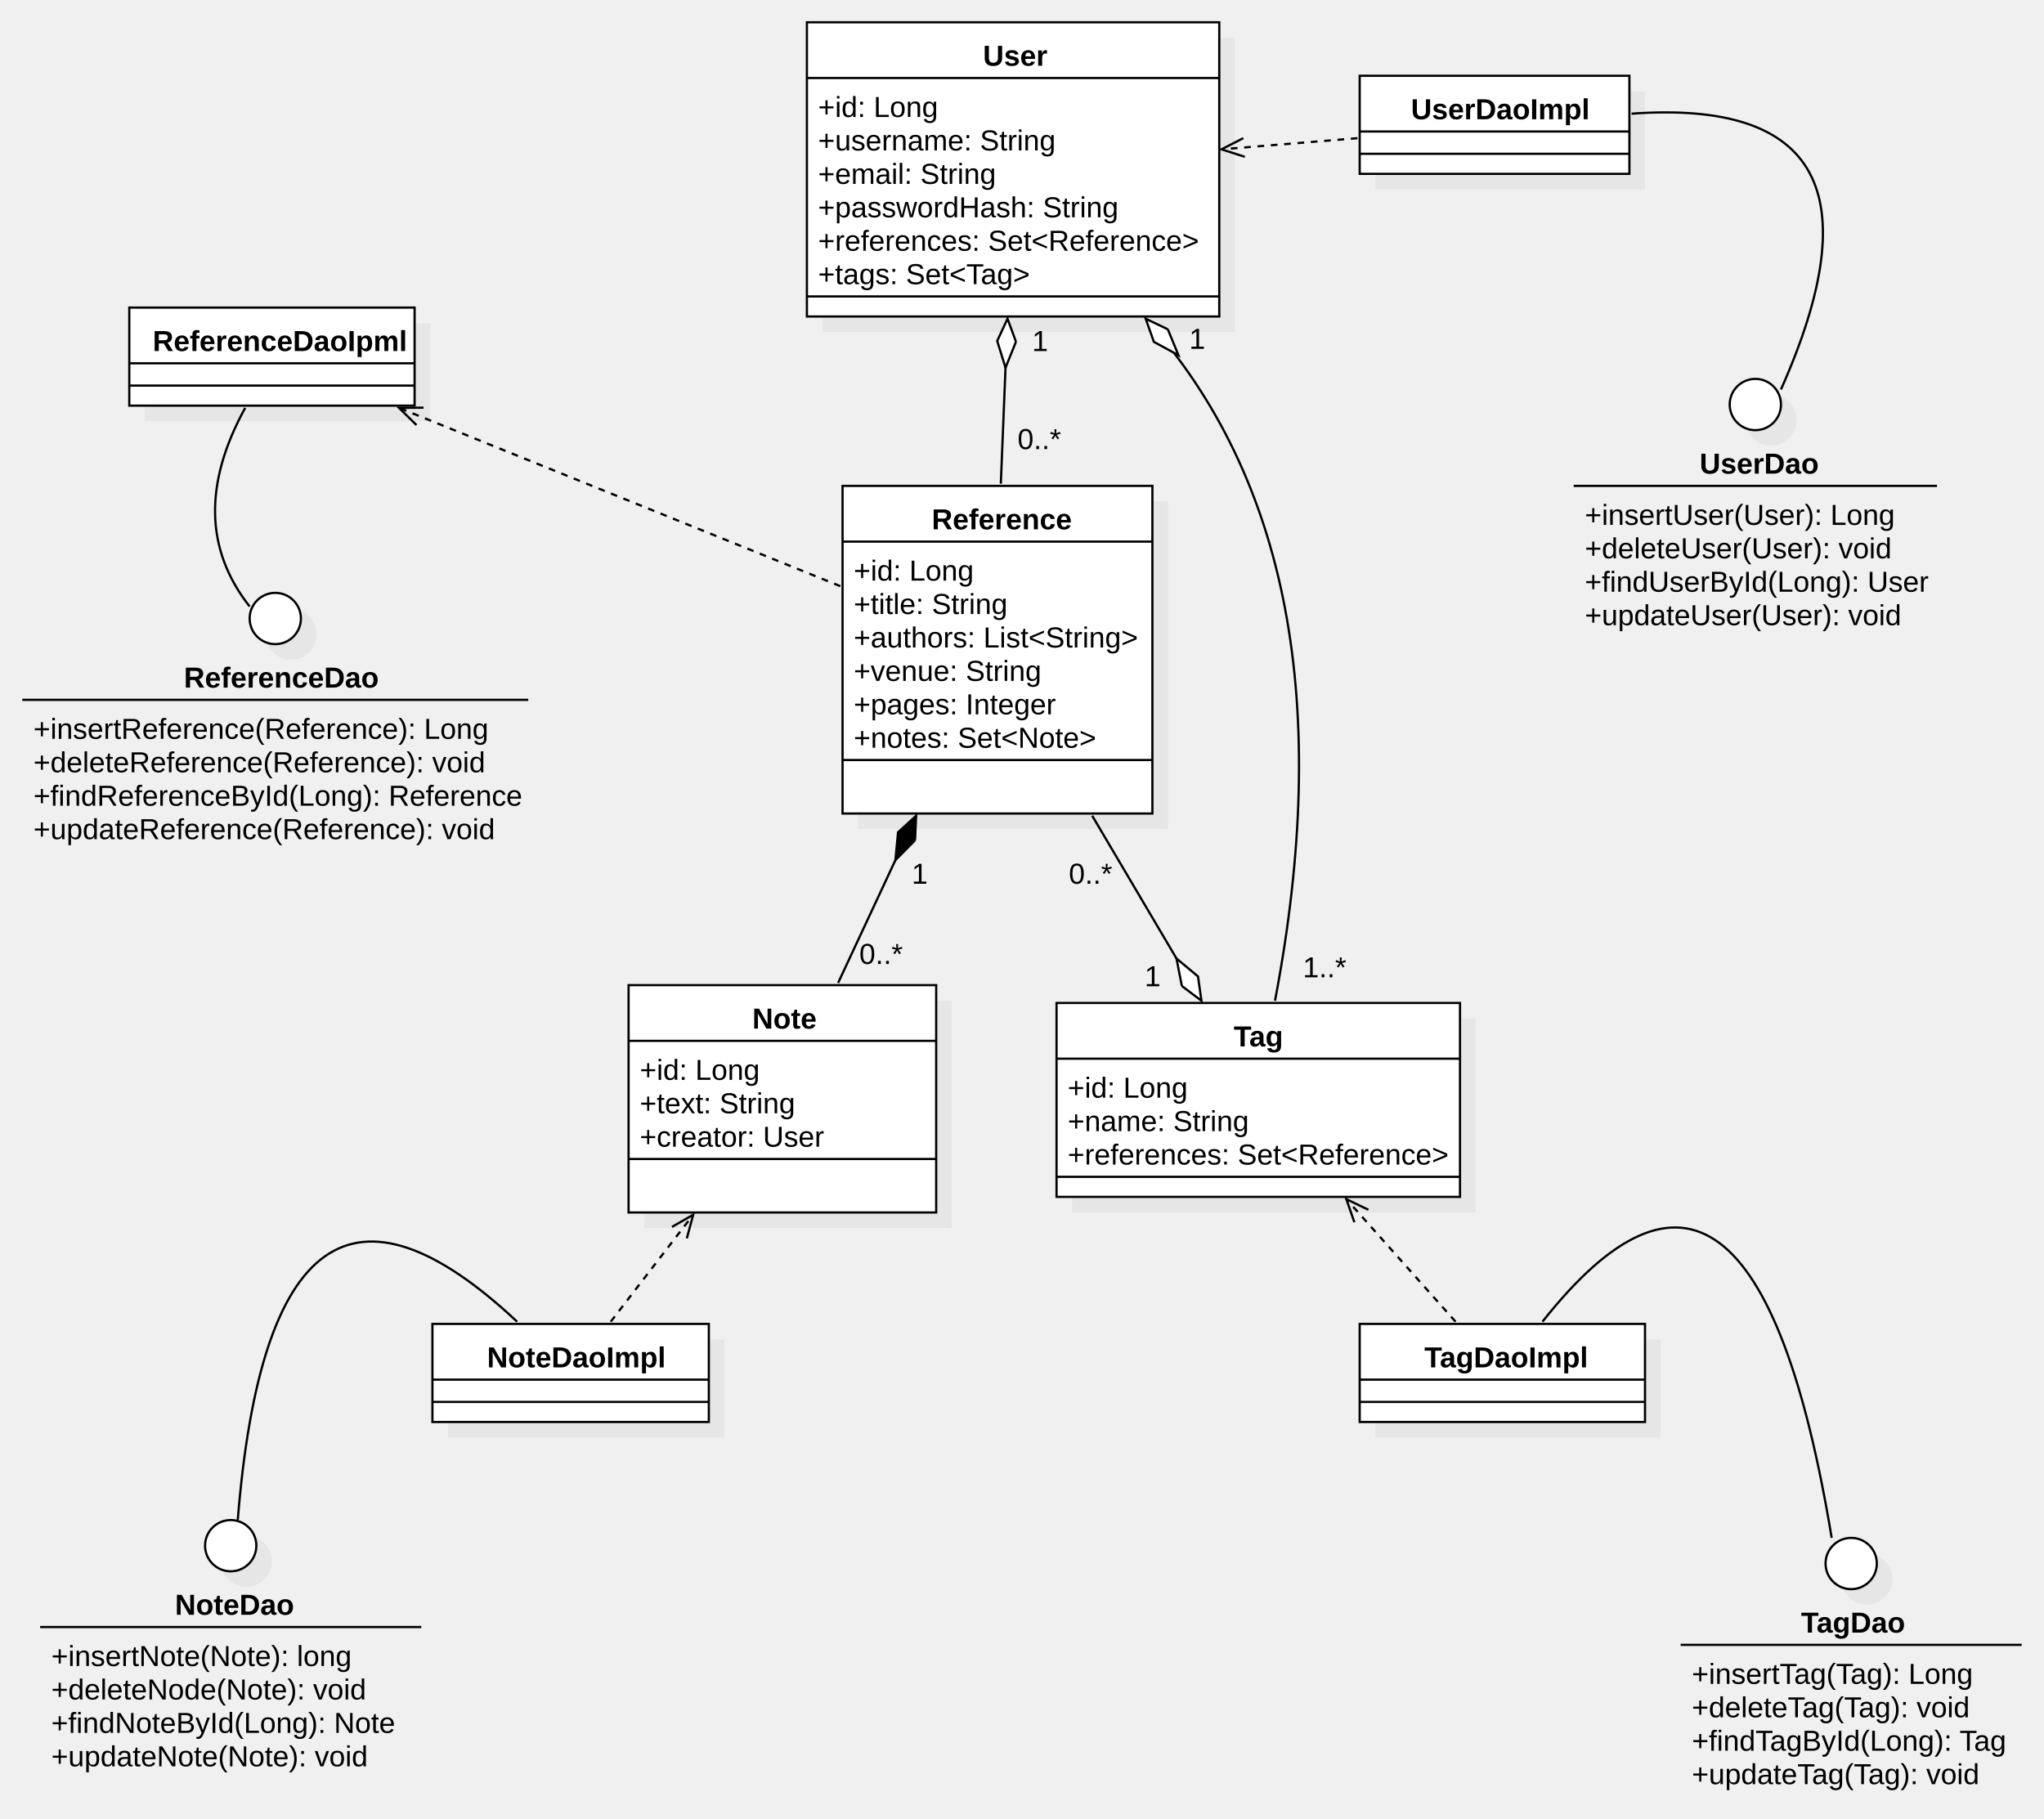
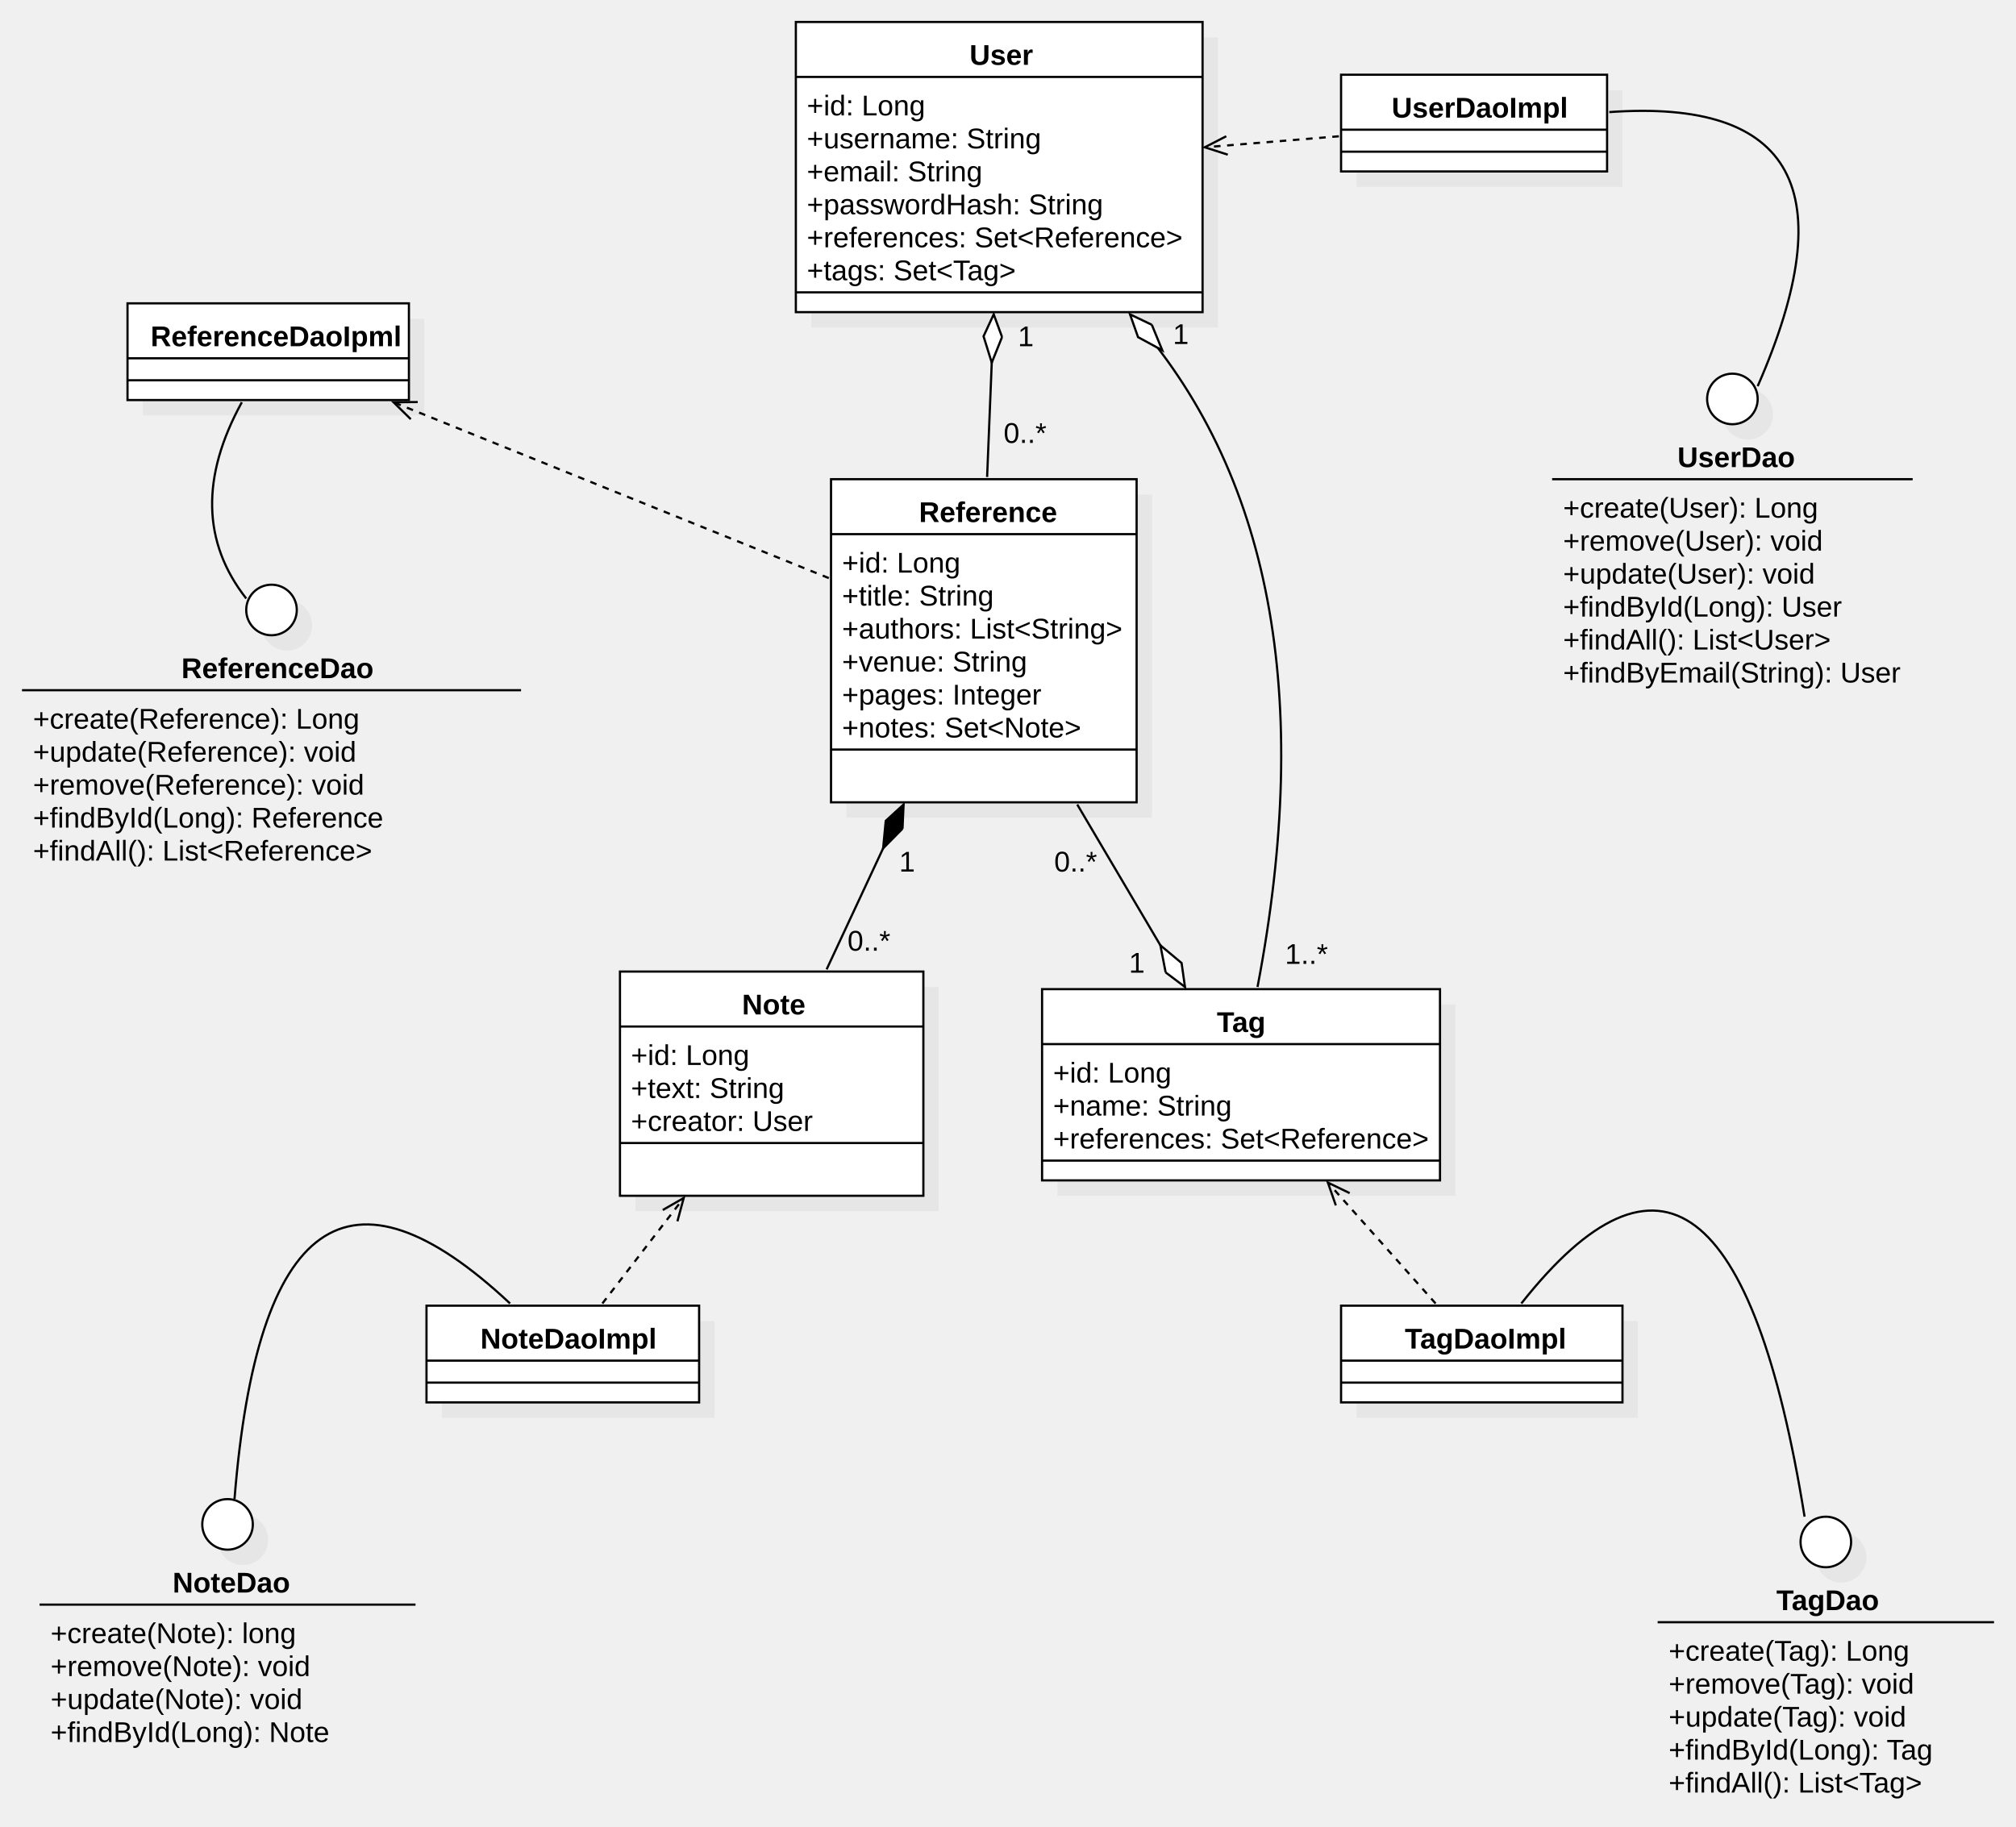
- <svg xmlns="http://www.w3.org/2000/svg" version="1.1" width="917" height="816">
+ <svg xmlns="http://www.w3.org/2000/svg" version="1.1" width="917" height="831">
  <defs />
  <g>
    <g transform="translate(-94,-14) scale(1,1)">
      <rect fill="#C0C0C0" stroke="none" x="463" y="31" width="185" height="132" opacity="0.2" />
    </g>
    <g transform="translate(-94,-14) scale(1,1)">
      <rect fill="#ffffff" stroke="none" x="456" y="24" width="185" height="132" />
    </g>
    <g transform="translate(-94,-14) scale(1,1)">
      <path fill="none" stroke="#000000" d="M 456 24 L 641 24 L 641 156 L 456 156 L 456 24 Z Z" stroke-miterlimit="10" />
    </g>
    <g transform="translate(-94,-14) scale(1,1)">
      <path fill="none" stroke="#000000" d="M 456 49 L 641 49" stroke-miterlimit="10" />
    </g>
    <g transform="translate(-94,-14) scale(1,1)">
      <path fill="none" stroke="#000000" d="M 456 147 L 641 147" stroke-miterlimit="10" />
    </g>
    <g transform="translate(-94,-14) scale(1,1)">
      <g>
        <path fill="none" stroke="none" />
        <text fill="#000000" stroke="none" font-family="Arial" font-size="13px" font-style="normal" font-weight="bold" text-decoration="none" x="535" y="43.5">User</text>
      </g>
    </g>
    <g transform="translate(-94,-14) scale(1,1)">
      <g>
        <path fill="none" stroke="none" />
        <text fill="#000000" stroke="none" font-family="Arial" font-size="13px" font-style="normal" font-weight="normal" text-decoration="none" x="461" y="66.5">+id: Long</text>
      </g>
    </g>
    <g transform="translate(-94,-14) scale(1,1)">
      <g>
        <path fill="none" stroke="none" />
        <text fill="#000000" stroke="none" font-family="Arial" font-size="13px" font-style="normal" font-weight="normal" text-decoration="none" x="461" y="81.5">+username: String</text>
      </g>
    </g>
    <g transform="translate(-94,-14) scale(1,1)">
      <g>
        <path fill="none" stroke="none" />
        <text fill="#000000" stroke="none" font-family="Arial" font-size="13px" font-style="normal" font-weight="normal" text-decoration="none" x="461" y="96.5">+email: String</text>
      </g>
    </g>
    <g transform="translate(-94,-14) scale(1,1)">
      <g>
        <path fill="none" stroke="none" />
        <text fill="#000000" stroke="none" font-family="Arial" font-size="13px" font-style="normal" font-weight="normal" text-decoration="none" x="461" y="111.5">+passwordHash: String</text>
      </g>
    </g>
    <g transform="translate(-94,-14) scale(1,1)">
      <g>
        <path fill="none" stroke="none" />
        <text fill="#000000" stroke="none" font-family="Arial" font-size="13px" font-style="normal" font-weight="normal" text-decoration="none" x="461" y="126.5">+references: Set&lt;Reference&gt;</text>
      </g>
    </g>
    <g transform="translate(-94,-14) scale(1,1)">
      <g>
        <path fill="none" stroke="none" />
        <text fill="#000000" stroke="none" font-family="Arial" font-size="13px" font-style="normal" font-weight="normal" text-decoration="none" x="461" y="141.5">+tags: Set&lt;Tag&gt;</text>
      </g>
    </g>
    <g transform="translate(-94,-14) scale(1,1)">
      <rect fill="#C0C0C0" stroke="none" x="711" y="55" width="121" height="44" opacity="0.2" />
    </g>
    <g transform="translate(-94,-14) scale(1,1)">
      <rect fill="#ffffff" stroke="none" x="704" y="48" width="121" height="44" />
    </g>
    <g transform="translate(-94,-14) scale(1,1)">
      <path fill="none" stroke="#000000" d="M 704 48 L 825 48 L 825 92 L 704 92 L 704 48 Z Z" stroke-miterlimit="10" />
    </g>
    <g transform="translate(-94,-14) scale(1,1)">
      <path fill="none" stroke="#000000" d="M 704 73 L 825 73" stroke-miterlimit="10" />
    </g>
    <g transform="translate(-94,-14) scale(1,1)">
      <path fill="none" stroke="#000000" d="M 704 83 L 825 83" stroke-miterlimit="10" />
    </g>
    <g transform="translate(-94,-14) scale(1,1)">
      <g>
        <path fill="none" stroke="none" />
        <text fill="#000000" stroke="none" font-family="Arial" font-size="13px" font-style="normal" font-weight="bold" text-decoration="none" x="727" y="67.5">UserDaoImpl</text>
      </g>
    </g>
    <g transform="translate(-94,-14) scale(1,1)">
      <path fill="none" stroke="#000000" d="M 703 76 L 642 81" stroke-miterlimit="10" stroke-dasharray="3" />
    </g>
    <g transform="translate(-94,-14) scale(1,1)">
      <path fill="none" stroke="#000000" d="M 651.785 75.974 L 642 81 L 652.473 84.365" stroke-miterlimit="10" />
    </g>
    <g transform="translate(-94,-14) scale(1,1)">
-       <path fill="#C0C0C0" stroke="none" d="M 877 202.5 C 877 196.149 882.149 191 888.5 191 C 894.851 191 900 196.149 900 202.5 C 900 208.851 894.851 214 888.5 214 C 882.149 214 877 208.851 877 202.5 Z" opacity="0.2" />
-     </g>
-     <g transform="translate(-94,-14) scale(1,1)">
-       <path fill="#ffffff" stroke="none" d="M 870 195.5 C 870 189.149 875.149 184 881.5 184 C 887.851 184 893 189.149 893 195.5 C 893 201.851 887.851 207 881.5 207 C 875.149 207 870 201.851 870 195.5 Z" />
-     </g>
-     <g transform="translate(-94,-14) scale(1,1)">
-       <path fill="none" stroke="#000000" d="M 870 195.5 C 870 189.149 875.149 184 881.5 184 C 887.851 184 893 189.149 893 195.5 C 893 201.851 887.851 207 881.5 207 C 875.149 207 870 201.851 870 195.5 Z" stroke-miterlimit="10" />
-     </g>
-     <g transform="translate(-94,-14) scale(1,1)">
-       <path fill="none" stroke="#000000" d="M 800 232 L 963 232" stroke-miterlimit="10" />
-     </g>
-     <g transform="translate(-94,-14) scale(1,1)">
-       <g>
-         <path fill="none" stroke="none" />
-         <text fill="#000000" stroke="none" font-family="Arial" font-size="13px" font-style="normal" font-weight="bold" text-decoration="none" x="856.5" y="226.5">UserDao</text>
-       </g>
-     </g>
-     <g transform="translate(-94,-14) scale(1,1)">
-       <g>
-         <path fill="none" stroke="none" />
-         <text fill="#000000" stroke="none" font-family="Arial" font-size="13px" font-style="normal" font-weight="normal" text-decoration="none" x="805" y="249.5">+insertUser(User): Long</text>
-       </g>
-     </g>
-     <g transform="translate(-94,-14) scale(1,1)">
-       <g>
-         <path fill="none" stroke="none" />
-         <text fill="#000000" stroke="none" font-family="Arial" font-size="13px" font-style="normal" font-weight="normal" text-decoration="none" x="805" y="264.5">+deleteUser(User): void</text>
-       </g>
-     </g>
-     <g transform="translate(-94,-14) scale(1,1)">
-       <g>
-         <path fill="none" stroke="none" />
-         <text fill="#000000" stroke="none" font-family="Arial" font-size="13px" font-style="normal" font-weight="normal" text-decoration="none" x="805" y="279.5">+findUserById(Long): User</text>
-       </g>
-     </g>
-     <g transform="translate(-94,-14) scale(1,1)">
-       <g>
-         <path fill="none" stroke="none" />
-         <text fill="#000000" stroke="none" font-family="Arial" font-size="13px" font-style="normal" font-weight="normal" text-decoration="none" x="805" y="294.5">+updateUser(User): void</text>
+       <path fill="#C0C0C0" stroke="none" d="M 877.5 202.5 C 877.5 196.149 882.649 191 889 191 C 895.351 191 900.5 196.149 900.5 202.5 C 900.5 208.851 895.351 214 889 214 C 882.649 214 877.5 208.851 877.5 202.5 Z" opacity="0.2" />
+     </g>
+     <g transform="translate(-94,-14) scale(1,1)">
+       <path fill="#ffffff" stroke="none" d="M 870.5 195.5 C 870.5 189.149 875.649 184 882 184 C 888.351 184 893.5 189.149 893.5 195.5 C 893.5 201.851 888.351 207 882 207 C 875.649 207 870.5 201.851 870.5 195.5 Z" />
+     </g>
+     <g transform="translate(-94,-14) scale(1,1)">
+       <path fill="none" stroke="#000000" d="M 870.5 195.5 C 870.5 189.149 875.649 184 882 184 C 888.351 184 893.5 189.149 893.5 195.5 C 893.5 201.851 888.351 207 882 207 C 875.649 207 870.5 201.851 870.5 195.5 Z" stroke-miterlimit="10" />
+     </g>
+     <g transform="translate(-94,-14) scale(1,1)">
+       <path fill="none" stroke="#000000" d="M 800 232 L 964 232" stroke-miterlimit="10" />
+     </g>
+     <g transform="translate(-94,-14) scale(1,1)">
+       <g>
+         <path fill="none" stroke="none" />
+         <text fill="#000000" stroke="none" font-family="Arial" font-size="13px" font-style="normal" font-weight="bold" text-decoration="none" x="857" y="226.5">UserDao</text>
+       </g>
+     </g>
+     <g transform="translate(-94,-14) scale(1,1)">
+       <g>
+         <path fill="none" stroke="none" />
+         <text fill="#000000" stroke="none" font-family="Arial" font-size="13px" font-style="normal" font-weight="normal" text-decoration="none" x="805" y="249.5">+create(User): Long</text>
+       </g>
+     </g>
+     <g transform="translate(-94,-14) scale(1,1)">
+       <g>
+         <path fill="none" stroke="none" />
+         <text fill="#000000" stroke="none" font-family="Arial" font-size="13px" font-style="normal" font-weight="normal" text-decoration="none" x="805" y="264.5">+remove(User): void</text>
+       </g>
+     </g>
+     <g transform="translate(-94,-14) scale(1,1)">
+       <g>
+         <path fill="none" stroke="none" />
+         <text fill="#000000" stroke="none" font-family="Arial" font-size="13px" font-style="normal" font-weight="normal" text-decoration="none" x="805" y="279.5">+update(User): void</text>
+       </g>
+     </g>
+     <g transform="translate(-94,-14) scale(1,1)">
+       <g>
+         <path fill="none" stroke="none" />
+         <text fill="#000000" stroke="none" font-family="Arial" font-size="13px" font-style="normal" font-weight="normal" text-decoration="none" x="805" y="294.5">+findById(Long): User</text>
+       </g>
+     </g>
+     <g transform="translate(-94,-14) scale(1,1)">
+       <g>
+         <path fill="none" stroke="none" />
+         <text fill="#000000" stroke="none" font-family="Arial" font-size="13px" font-style="normal" font-weight="normal" text-decoration="none" x="805" y="309.5">+findAll(): List&lt;User&gt;</text>
+       </g>
+     </g>
+     <g transform="translate(-94,-14) scale(1,1)">
+       <g>
+         <path fill="none" stroke="none" />
+         <text fill="#000000" stroke="none" font-family="Arial" font-size="13px" font-style="normal" font-weight="normal" text-decoration="none" x="805" y="324.5">+findByEmail(String): User</text>
      </g>
    </g>
    <g transform="translate(-94,-14) scale(1,1)">
      <rect fill="#C0C0C0" stroke="none" x="383" y="463" width="138" height="102" opacity="0.2" />
    </g>
    <g transform="translate(-94,-14) scale(1,1)">
      <rect fill="#ffffff" stroke="none" x="376" y="456" width="138" height="102" />
    </g>
    <g transform="translate(-94,-14) scale(1,1)">
      <path fill="none" stroke="#000000" d="M 376 456 L 514 456 L 514 558 L 376 558 L 376 456 Z Z" stroke-miterlimit="10" />
    </g>
    <g transform="translate(-94,-14) scale(1,1)">
      <path fill="none" stroke="#000000" d="M 376 481 L 514 481" stroke-miterlimit="10" />
    </g>
    <g transform="translate(-94,-14) scale(1,1)">
      <path fill="none" stroke="#000000" d="M 376 534 L 514 534" stroke-miterlimit="10" />
    </g>
    <g transform="translate(-94,-14) scale(1,1)">
      <g>
        <path fill="none" stroke="none" />
        <text fill="#000000" stroke="none" font-family="Arial" font-size="13px" font-style="normal" font-weight="bold" text-decoration="none" x="431.5" y="475.5">Note</text>
      </g>
    </g>
    <g transform="translate(-94,-14) scale(1,1)">
      <g>
        <path fill="none" stroke="none" />
        <text fill="#000000" stroke="none" font-family="Arial" font-size="13px" font-style="normal" font-weight="normal" text-decoration="none" x="381" y="498.5">+id: Long</text>
      </g>
    </g>
    <g transform="translate(-94,-14) scale(1,1)">
      <g>
        <path fill="none" stroke="none" />
        <text fill="#000000" stroke="none" font-family="Arial" font-size="13px" font-style="normal" font-weight="normal" text-decoration="none" x="381" y="513.5">+text: String</text>
      </g>
    </g>
    <g transform="translate(-94,-14) scale(1,1)">
      <g>
        <path fill="none" stroke="none" />
        <text fill="#000000" stroke="none" font-family="Arial" font-size="13px" font-style="normal" font-weight="normal" text-decoration="none" x="381" y="528.5">+creator: User</text>
      </g>
    </g>
    <g transform="translate(-94,-14) scale(1,1)">
      <rect fill="#C0C0C0" stroke="none" x="295" y="615" width="124" height="44" opacity="0.2" />
    </g>
    <g transform="translate(-94,-14) scale(1,1)">
      <rect fill="#ffffff" stroke="none" x="288" y="608" width="124" height="44" />
    </g>
    <g transform="translate(-94,-14) scale(1,1)">
      <path fill="none" stroke="#000000" d="M 288 608 L 412 608 L 412 652 L 288 652 L 288 608 Z Z" stroke-miterlimit="10" />
    </g>
    <g transform="translate(-94,-14) scale(1,1)">
      <path fill="none" stroke="#000000" d="M 288 633 L 412 633" stroke-miterlimit="10" />
    </g>
    <g transform="translate(-94,-14) scale(1,1)">
      <path fill="none" stroke="#000000" d="M 288 643 L 412 643" stroke-miterlimit="10" />
    </g>
    <g transform="translate(-94,-14) scale(1,1)">
      <g>
        <path fill="none" stroke="none" />
        <text fill="#000000" stroke="none" font-family="Arial" font-size="13px" font-style="normal" font-weight="bold" text-decoration="none" x="312.5" y="627.5">NoteDaoImpl</text>
      </g>
    </g>
    <g transform="translate(-94,-14) scale(1,1)">
      <path fill="#C0C0C0" stroke="none" d="M 193 714.5 C 193 708.149 198.149 703 204.5 703 C 210.851 703 216 708.149 216 714.5 C 216 720.851 210.851 726 204.5 726 C 198.149 726 193 720.851 193 714.5 Z" opacity="0.2" />
    </g>
    <g transform="translate(-94,-14) scale(1,1)">
      <path fill="#ffffff" stroke="none" d="M 186 707.5 C 186 701.149 191.149 696 197.5 696 C 203.851 696 209 701.149 209 707.5 C 209 713.851 203.851 719 197.5 719 C 191.149 719 186 713.851 186 707.5 Z" />
    </g>
    <g transform="translate(-94,-14) scale(1,1)">
      <path fill="none" stroke="#000000" d="M 186 707.5 C 186 701.149 191.149 696 197.5 696 C 203.851 696 209 701.149 209 707.5 C 209 713.851 203.851 719 197.5 719 C 191.149 719 186 713.851 186 707.5 Z" stroke-miterlimit="10" />
    </g>
    <g transform="translate(-94,-14) scale(1,1)">
      <path fill="none" stroke="#000000" d="M 112 744 L 283 744" stroke-miterlimit="10" />
    </g>
    <g transform="translate(-94,-14) scale(1,1)">
      <g>
        <path fill="none" stroke="none" />
        <text fill="#000000" stroke="none" font-family="Arial" font-size="13px" font-style="normal" font-weight="bold" text-decoration="none" x="172.5" y="738.5">NoteDao</text>
      </g>
    </g>
    <g transform="translate(-94,-14) scale(1,1)">
      <g>
        <path fill="none" stroke="none" />
-         <text fill="#000000" stroke="none" font-family="Arial" font-size="13px" font-style="normal" font-weight="normal" text-decoration="none" x="117" y="761.5">+insertNote(Note): long</text>
-       </g>
-     </g>
-     <g transform="translate(-94,-14) scale(1,1)">
-       <g>
-         <path fill="none" stroke="none" />
-         <text fill="#000000" stroke="none" font-family="Arial" font-size="13px" font-style="normal" font-weight="normal" text-decoration="none" x="117" y="776.5">+deleteNode(Note): void</text>
-       </g>
-     </g>
-     <g transform="translate(-94,-14) scale(1,1)">
-       <g>
-         <path fill="none" stroke="none" />
-         <text fill="#000000" stroke="none" font-family="Arial" font-size="13px" font-style="normal" font-weight="normal" text-decoration="none" x="117" y="791.5">+findNoteById(Long): Note</text>
-       </g>
-     </g>
-     <g transform="translate(-94,-14) scale(1,1)">
-       <g>
-         <path fill="none" stroke="none" />
-         <text fill="#000000" stroke="none" font-family="Arial" font-size="13px" font-style="normal" font-weight="normal" text-decoration="none" x="117" y="806.5">+updateNote(Note): void</text>
+         <text fill="#000000" stroke="none" font-family="Arial" font-size="13px" font-style="normal" font-weight="normal" text-decoration="none" x="117" y="761.5">+create(Note): long</text>
+       </g>
+     </g>
+     <g transform="translate(-94,-14) scale(1,1)">
+       <g>
+         <path fill="none" stroke="none" />
+         <text fill="#000000" stroke="none" font-family="Arial" font-size="13px" font-style="normal" font-weight="normal" text-decoration="none" x="117" y="776.5">+remove(Note): void</text>
+       </g>
+     </g>
+     <g transform="translate(-94,-14) scale(1,1)">
+       <g>
+         <path fill="none" stroke="none" />
+         <text fill="#000000" stroke="none" font-family="Arial" font-size="13px" font-style="normal" font-weight="normal" text-decoration="none" x="117" y="791.5">+update(Note): void</text>
+       </g>
+     </g>
+     <g transform="translate(-94,-14) scale(1,1)">
+       <g>
+         <path fill="none" stroke="none" />
+         <text fill="#000000" stroke="none" font-family="Arial" font-size="13px" font-style="normal" font-weight="normal" text-decoration="none" x="117" y="806.5">+findById(Long): Note</text>
      </g>
    </g>
    <g transform="translate(-94,-14) scale(1,1)">
      <path fill="none" stroke="#000000" d="M 368 607 L 405 559" stroke-miterlimit="10" stroke-dasharray="3" />
    </g>
    <g transform="translate(-94,-14) scale(1,1)">
      <path fill="none" stroke="#000000" d="M 402.13 569.619 L 405 559 L 395.462 564.479" stroke-miterlimit="10" />
    </g>
    <g transform="translate(-94,-14) scale(1,1)">
      <rect fill="#C0C0C0" stroke="none" x="479" y="239" width="139" height="147" opacity="0.2" />
    </g>
    <g transform="translate(-94,-14) scale(1,1)">
      <rect fill="#ffffff" stroke="none" x="472" y="232" width="139" height="147" />
    </g>
    <g transform="translate(-94,-14) scale(1,1)">
      <path fill="none" stroke="#000000" d="M 472 232 L 611 232 L 611 379 L 472 379 L 472 232 Z Z" stroke-miterlimit="10" />
    </g>
    <g transform="translate(-94,-14) scale(1,1)">
      <path fill="none" stroke="#000000" d="M 472 257 L 611 257" stroke-miterlimit="10" />
    </g>
    <g transform="translate(-94,-14) scale(1,1)">
      <path fill="none" stroke="#000000" d="M 472 355 L 611 355" stroke-miterlimit="10" />
    </g>
    <g transform="translate(-94,-14) scale(1,1)">
      <g>
        <path fill="none" stroke="none" />
        <text fill="#000000" stroke="none" font-family="Arial" font-size="13px" font-style="normal" font-weight="bold" text-decoration="none" x="512" y="251.5">Reference</text>
      </g>
    </g>
    <g transform="translate(-94,-14) scale(1,1)">
      <g>
        <path fill="none" stroke="none" />
        <text fill="#000000" stroke="none" font-family="Arial" font-size="13px" font-style="normal" font-weight="normal" text-decoration="none" x="477" y="274.5">+id: Long</text>
      </g>
    </g>
    <g transform="translate(-94,-14) scale(1,1)">
      <g>
        <path fill="none" stroke="none" />
        <text fill="#000000" stroke="none" font-family="Arial" font-size="13px" font-style="normal" font-weight="normal" text-decoration="none" x="477" y="289.5">+title: String</text>
      </g>
    </g>
    <g transform="translate(-94,-14) scale(1,1)">
      <g>
        <path fill="none" stroke="none" />
        <text fill="#000000" stroke="none" font-family="Arial" font-size="13px" font-style="normal" font-weight="normal" text-decoration="none" x="477" y="304.5">+authors: List&lt;String&gt;</text>
      </g>
    </g>
    <g transform="translate(-94,-14) scale(1,1)">
      <g>
        <path fill="none" stroke="none" />
        <text fill="#000000" stroke="none" font-family="Arial" font-size="13px" font-style="normal" font-weight="normal" text-decoration="none" x="477" y="319.5">+venue: String</text>
      </g>
    </g>
    <g transform="translate(-94,-14) scale(1,1)">
      <g>
        <path fill="none" stroke="none" />
        <text fill="#000000" stroke="none" font-family="Arial" font-size="13px" font-style="normal" font-weight="normal" text-decoration="none" x="477" y="334.5">+pages: Integer</text>
      </g>
    </g>
    <g transform="translate(-94,-14) scale(1,1)">
      <g>
        <path fill="none" stroke="none" />
        <text fill="#000000" stroke="none" font-family="Arial" font-size="13px" font-style="normal" font-weight="normal" text-decoration="none" x="477" y="349.5">+notes: Set&lt;Note&gt;</text>
      </g>
    </g>
    <g transform="translate(-94,-14) scale(1,1)">
      <rect fill="#C0C0C0" stroke="none" x="575" y="471" width="181" height="87" opacity="0.2" />
    </g>
    <g transform="translate(-94,-14) scale(1,1)">
      <rect fill="#ffffff" stroke="none" x="568" y="464" width="181" height="87" />
    </g>
    <g transform="translate(-94,-14) scale(1,1)">
      <path fill="none" stroke="#000000" d="M 568 464 L 749 464 L 749 551 L 568 551 L 568 464 Z Z" stroke-miterlimit="10" />
    </g>
    <g transform="translate(-94,-14) scale(1,1)">
      <path fill="none" stroke="#000000" d="M 568 489 L 749 489" stroke-miterlimit="10" />
    </g>
    <g transform="translate(-94,-14) scale(1,1)">
      <path fill="none" stroke="#000000" d="M 568 542 L 749 542" stroke-miterlimit="10" />
    </g>
    <g transform="translate(-94,-14) scale(1,1)">
      <g>
        <path fill="none" stroke="none" />
        <text fill="#000000" stroke="none" font-family="Arial" font-size="13px" font-style="normal" font-weight="bold" text-decoration="none" x="647.5" y="483.5">Tag</text>
      </g>
    </g>
    <g transform="translate(-94,-14) scale(1,1)">
      <g>
        <path fill="none" stroke="none" />
        <text fill="#000000" stroke="none" font-family="Arial" font-size="13px" font-style="normal" font-weight="normal" text-decoration="none" x="573" y="506.5">+id: Long</text>
      </g>
    </g>
    <g transform="translate(-94,-14) scale(1,1)">
      <g>
        <path fill="none" stroke="none" />
        <text fill="#000000" stroke="none" font-family="Arial" font-size="13px" font-style="normal" font-weight="normal" text-decoration="none" x="573" y="521.5">+name: String</text>
      </g>
    </g>
    <g transform="translate(-94,-14) scale(1,1)">
      <g>
        <path fill="none" stroke="none" />
        <text fill="#000000" stroke="none" font-family="Arial" font-size="13px" font-style="normal" font-weight="normal" text-decoration="none" x="573" y="536.5">+references: Set&lt;Reference&gt;</text>
      </g>
    </g>
    <g transform="translate(-94,-14) scale(1,1)">
      <rect fill="#C0C0C0" stroke="none" x="159" y="159" width="128" height="44" opacity="0.2" />
    </g>
    <g transform="translate(-94,-14) scale(1,1)">
      <rect fill="#ffffff" stroke="none" x="152" y="152" width="128" height="44" />
    </g>
    <g transform="translate(-94,-14) scale(1,1)">
      <path fill="none" stroke="#000000" d="M 152 152 L 280 152 L 280 196 L 152 196 L 152 152 Z Z" stroke-miterlimit="10" />
    </g>
    <g transform="translate(-94,-14) scale(1,1)">
      <path fill="none" stroke="#000000" d="M 152 177 L 280 177" stroke-miterlimit="10" />
    </g>
    <g transform="translate(-94,-14) scale(1,1)">
      <path fill="none" stroke="#000000" d="M 152 187 L 280 187" stroke-miterlimit="10" />
    </g>
    <g transform="translate(-94,-14) scale(1,1)">
      <g>
        <path fill="none" stroke="none" />
        <text fill="#000000" stroke="none" font-family="Arial" font-size="13px" font-style="normal" font-weight="bold" text-decoration="none" x="162.5" y="171.5">ReferenceDaoIpml</text>
      </g>
    </g>
    <g transform="translate(-94,-14) scale(1,1)">
      <rect fill="#C0C0C0" stroke="none" x="711" y="615" width="128" height="44" opacity="0.2" />
    </g>
    <g transform="translate(-94,-14) scale(1,1)">
      <rect fill="#ffffff" stroke="none" x="704" y="608" width="128" height="44" />
    </g>
    <g transform="translate(-94,-14) scale(1,1)">
      <path fill="none" stroke="#000000" d="M 704 608 L 832 608 L 832 652 L 704 652 L 704 608 Z Z" stroke-miterlimit="10" />
    </g>
    <g transform="translate(-94,-14) scale(1,1)">
      <path fill="none" stroke="#000000" d="M 704 633 L 832 633" stroke-miterlimit="10" />
    </g>
    <g transform="translate(-94,-14) scale(1,1)">
      <path fill="none" stroke="#000000" d="M 704 643 L 832 643" stroke-miterlimit="10" />
    </g>
    <g transform="translate(-94,-14) scale(1,1)">
      <g>
        <path fill="none" stroke="none" />
        <text fill="#000000" stroke="none" font-family="Arial" font-size="13px" font-style="normal" font-weight="bold" text-decoration="none" x="733" y="627.5">TagDaoImpl</text>
      </g>
    </g>
    <g transform="translate(-94,-14) scale(1,1)">
      <path fill="#C0C0C0" stroke="none" d="M 920 722.5 C 920 716.149 925.149 711 931.5 711 C 937.851 711 943 716.149 943 722.5 C 943 728.851 937.851 734 931.5 734 C 925.149 734 920 728.851 920 722.5 Z" opacity="0.2" />
    </g>
    <g transform="translate(-94,-14) scale(1,1)">
      <path fill="#ffffff" stroke="none" d="M 913 715.5 C 913 709.149 918.149 704 924.5 704 C 930.851 704 936 709.149 936 715.5 C 936 721.851 930.851 727 924.5 727 C 918.149 727 913 721.851 913 715.5 Z" />
    </g>
    <g transform="translate(-94,-14) scale(1,1)">
      <path fill="none" stroke="#000000" d="M 913 715.5 C 913 709.149 918.149 704 924.5 704 C 930.851 704 936 709.149 936 715.5 C 936 721.851 930.851 727 924.5 727 C 918.149 727 913 721.851 913 715.5 Z" stroke-miterlimit="10" />
    </g>
    <g transform="translate(-94,-14) scale(1,1)">
      <path fill="none" stroke="#000000" d="M 848 752 L 1001 752" stroke-miterlimit="10" />
    </g>
    <g transform="translate(-94,-14) scale(1,1)">
      <g>
        <path fill="none" stroke="none" />
        <text fill="#000000" stroke="none" font-family="Arial" font-size="13px" font-style="normal" font-weight="bold" text-decoration="none" x="902" y="746.5">TagDao</text>
      </g>
    </g>
    <g transform="translate(-94,-14) scale(1,1)">
      <g>
        <path fill="none" stroke="none" />
-         <text fill="#000000" stroke="none" font-family="Arial" font-size="13px" font-style="normal" font-weight="normal" text-decoration="none" x="853" y="769.5">+insertTag(Tag): Long</text>
-       </g>
-     </g>
-     <g transform="translate(-94,-14) scale(1,1)">
-       <g>
-         <path fill="none" stroke="none" />
-         <text fill="#000000" stroke="none" font-family="Arial" font-size="13px" font-style="normal" font-weight="normal" text-decoration="none" x="853" y="784.5">+deleteTag(Tag): void</text>
-       </g>
-     </g>
-     <g transform="translate(-94,-14) scale(1,1)">
-       <g>
-         <path fill="none" stroke="none" />
-         <text fill="#000000" stroke="none" font-family="Arial" font-size="13px" font-style="normal" font-weight="normal" text-decoration="none" x="853" y="799.5">+findTagById(Long): Tag</text>
-       </g>
-     </g>
-     <g transform="translate(-94,-14) scale(1,1)">
-       <g>
-         <path fill="none" stroke="none" />
-         <text fill="#000000" stroke="none" font-family="Arial" font-size="13px" font-style="normal" font-weight="normal" text-decoration="none" x="853" y="814.5">+updateTag(Tag): void</text>
+         <text fill="#000000" stroke="none" font-family="Arial" font-size="13px" font-style="normal" font-weight="normal" text-decoration="none" x="853" y="769.5">+create(Tag): Long</text>
+       </g>
+     </g>
+     <g transform="translate(-94,-14) scale(1,1)">
+       <g>
+         <path fill="none" stroke="none" />
+         <text fill="#000000" stroke="none" font-family="Arial" font-size="13px" font-style="normal" font-weight="normal" text-decoration="none" x="853" y="784.5">+remove(Tag): void</text>
+       </g>
+     </g>
+     <g transform="translate(-94,-14) scale(1,1)">
+       <g>
+         <path fill="none" stroke="none" />
+         <text fill="#000000" stroke="none" font-family="Arial" font-size="13px" font-style="normal" font-weight="normal" text-decoration="none" x="853" y="799.5">+update(Tag): void</text>
+       </g>
+     </g>
+     <g transform="translate(-94,-14) scale(1,1)">
+       <g>
+         <path fill="none" stroke="none" />
+         <text fill="#000000" stroke="none" font-family="Arial" font-size="13px" font-style="normal" font-weight="normal" text-decoration="none" x="853" y="814.5">+findById(Long): Tag</text>
+       </g>
+     </g>
+     <g transform="translate(-94,-14) scale(1,1)">
+       <g>
+         <path fill="none" stroke="none" />
+         <text fill="#000000" stroke="none" font-family="Arial" font-size="13px" font-style="normal" font-weight="normal" text-decoration="none" x="853" y="829.5">+findAll(): List&lt;Tag&gt;</text>
      </g>
    </g>
    <g transform="translate(-94,-14) scale(1,1)">
      <path fill="#C0C0C0" stroke="none" d="M 213 298.5 C 213 292.149 218.149 287 224.5 287 C 230.851 287 236 292.149 236 298.5 C 236 304.851 230.851 310 224.5 310 C 218.149 310 213 304.851 213 298.5 Z" opacity="0.2" />
    </g>
    <g transform="translate(-94,-14) scale(1,1)">
      <path fill="#ffffff" stroke="none" d="M 206 291.5 C 206 285.149 211.149 280 217.5 280 C 223.851 280 229 285.149 229 291.5 C 229 297.851 223.851 303 217.5 303 C 211.149 303 206 297.851 206 291.5 Z" />
    </g>
    <g transform="translate(-94,-14) scale(1,1)">
      <path fill="none" stroke="#000000" d="M 206 291.5 C 206 285.149 211.149 280 217.5 280 C 223.851 280 229 285.149 229 291.5 C 229 297.851 223.851 303 217.5 303 C 211.149 303 206 297.851 206 291.5 Z" stroke-miterlimit="10" />
    </g>
    <g transform="translate(-94,-14) scale(1,1)">
      <path fill="none" stroke="#000000" d="M 104 328 L 331 328" stroke-miterlimit="10" />
    </g>
    <g transform="translate(-94,-14) scale(1,1)">
      <g>
        <path fill="none" stroke="none" />
        <text fill="#000000" stroke="none" font-family="Arial" font-size="13px" font-style="normal" font-weight="bold" text-decoration="none" x="176.5" y="322.5">ReferenceDao</text>
      </g>
    </g>
    <g transform="translate(-94,-14) scale(1,1)">
      <g>
        <path fill="none" stroke="none" />
-         <text fill="#000000" stroke="none" font-family="Arial" font-size="13px" font-style="normal" font-weight="normal" text-decoration="none" x="109" y="345.5">+insertReference(Reference): Long</text>
-       </g>
-     </g>
-     <g transform="translate(-94,-14) scale(1,1)">
-       <g>
-         <path fill="none" stroke="none" />
-         <text fill="#000000" stroke="none" font-family="Arial" font-size="13px" font-style="normal" font-weight="normal" text-decoration="none" x="109" y="360.5">+deleteReference(Reference): void</text>
-       </g>
-     </g>
-     <g transform="translate(-94,-14) scale(1,1)">
-       <g>
-         <path fill="none" stroke="none" />
-         <text fill="#000000" stroke="none" font-family="Arial" font-size="13px" font-style="normal" font-weight="normal" text-decoration="none" x="109" y="375.5">+findReferenceById(Long): Reference</text>
-       </g>
-     </g>
-     <g transform="translate(-94,-14) scale(1,1)">
-       <g>
-         <path fill="none" stroke="none" />
-         <text fill="#000000" stroke="none" font-family="Arial" font-size="13px" font-style="normal" font-weight="normal" text-decoration="none" x="109" y="390.5">+updateReference(Reference): void</text>
+         <text fill="#000000" stroke="none" font-family="Arial" font-size="13px" font-style="normal" font-weight="normal" text-decoration="none" x="109" y="345.5">+create(Reference): Long</text>
+       </g>
+     </g>
+     <g transform="translate(-94,-14) scale(1,1)">
+       <g>
+         <path fill="none" stroke="none" />
+         <text fill="#000000" stroke="none" font-family="Arial" font-size="13px" font-style="normal" font-weight="normal" text-decoration="none" x="109" y="360.5">+update(Reference): void</text>
+       </g>
+     </g>
+     <g transform="translate(-94,-14) scale(1,1)">
+       <g>
+         <path fill="none" stroke="none" />
+         <text fill="#000000" stroke="none" font-family="Arial" font-size="13px" font-style="normal" font-weight="normal" text-decoration="none" x="109" y="375.5">+remove(Reference): void</text>
+       </g>
+     </g>
+     <g transform="translate(-94,-14) scale(1,1)">
+       <g>
+         <path fill="none" stroke="none" />
+         <text fill="#000000" stroke="none" font-family="Arial" font-size="13px" font-style="normal" font-weight="normal" text-decoration="none" x="109" y="390.5">+findById(Long): Reference</text>
+       </g>
+     </g>
+     <g transform="translate(-94,-14) scale(1,1)">
+       <g>
+         <path fill="none" stroke="none" />
+         <text fill="#000000" stroke="none" font-family="Arial" font-size="13px" font-style="normal" font-weight="normal" text-decoration="none" x="109" y="405.5">+findAll(): List&lt;Reference&gt;</text>
      </g>
    </g>
    <g transform="translate(-94,-14) scale(1,1)">
      <path fill="none" stroke="#000000" d="M 747 607 L 698 552" stroke-miterlimit="10" stroke-dasharray="3" />
    </g>
    <g transform="translate(-94,-14) scale(1,1)">
      <path fill="none" stroke="#000000" d="M 707.903 556.788 L 698 552 L 701.617 562.388" stroke-miterlimit="10" />
    </g>
    <g transform="translate(-94,-14) scale(1,1)">
-       <path fill="none" stroke="#000000" d="M 786 607 Q 880 488 915.75 704" stroke-miterlimit="10" />
-     </g>
-     <g transform="translate(-94,-14) scale(1,1)">
-       <path fill="none" stroke="#000000" d="M 204 197 Q 176 248 206 286.111" stroke-miterlimit="10" />
+       <path fill="none" stroke="#000000" d="M 786 607 Q 880 488 914.833 704" stroke-miterlimit="10" />
+     </g>
+     <g transform="translate(-94,-14) scale(1,1)">
+       <path fill="none" stroke="#000000" d="M 204 197 Q 176 248 206 286.286" stroke-miterlimit="10" />
    </g>
    <g transform="translate(-94,-14) scale(1,1)">
      <path fill="none" stroke="#000000" d="M 543 231 L 546 157" stroke-miterlimit="10" />
    </g>
    <g transform="translate(-94,-14) scale(1,1)">
      <path fill="#FFFFFF" stroke="none" d="M 549.794 167.325 L 546 157 L 541.382 166.984 L 545.109 178.982" />
    </g>
    <g transform="translate(-94,-14) scale(1,1)">
      <path fill="none" stroke="#000000" d="M 549.794 167.325 L 546 157 L 541.382 166.984 L 545.109 178.982 L 549.794 167.325" stroke-miterlimit="10" />
    </g>
    <g transform="translate(-94,-14) scale(1,1)">
      <g>
        <path fill="none" stroke="none" />
        <text fill="#000000" stroke="none" font-family="Arial" font-size="13px" font-style="normal" font-weight="normal" text-decoration="none" x="550.5" y="215.5">0..*</text>
      </g>
    </g>
    <g transform="translate(-94,-14) scale(1,1)">
      <g>
        <path fill="none" stroke="none" />
        <text fill="#000000" stroke="none" font-family="Arial" font-size="13px" font-style="normal" font-weight="normal" text-decoration="none" x="557" y="171.5">1</text>
      </g>
    </g>
    <g transform="translate(-94,-14) scale(1,1)">
      <path fill="none" stroke="#000000" d="M 470 455 L 505 380" stroke-miterlimit="10" />
    </g>
    <g transform="translate(-94,-14) scale(1,1)">
      <path fill="#000000" stroke="none" d="M 504.517 390.989 L 505 380 L 496.888 387.429 L 495.697 399.936" />
    </g>
    <g transform="translate(-94,-14) scale(1,1)">
      <path fill="none" stroke="#000000" d="M 504.517 390.989 L 505 380 L 496.888 387.429 L 495.697 399.936 L 504.517 390.989" stroke-miterlimit="10" />
    </g>
    <g transform="translate(-94,-14) scale(1,1)">
      <g>
        <path fill="none" stroke="none" />
        <text fill="#000000" stroke="none" font-family="Arial" font-size="13px" font-style="normal" font-weight="normal" text-decoration="none" x="479.5" y="446.5">0..*</text>
      </g>
    </g>
    <g transform="translate(-94,-14) scale(1,1)">
      <g>
        <path fill="none" stroke="none" />
        <text fill="#000000" stroke="none" font-family="Arial" font-size="13px" font-style="normal" font-weight="normal" text-decoration="none" x="503" y="410.5">1</text>
      </g>
    </g>
    <g transform="translate(-94,-14) scale(1,1)">
      <path fill="none" stroke="#000000" d="M 326 607 Q 216 504 200.667 696" stroke-miterlimit="10" />
    </g>
    <g transform="translate(-94,-14) scale(1,1)">
-       <path fill="none" stroke="#000000" d="M 826 65 Q 952 56 893 188.739" stroke-miterlimit="10" />
+       <path fill="none" stroke="#000000" d="M 826 65 Q 952 56 893.5 189.692" stroke-miterlimit="10" />
    </g>
    <g transform="translate(-94,-14) scale(1,1)">
      <path fill="none" stroke="#000000" d="M 471 277 L 273 197" stroke-miterlimit="10" stroke-dasharray="3" />
    </g>
    <g transform="translate(-94,-14) scale(1,1)">
      <path fill="none" stroke="#000000" d="M 284 196.904 L 273 197 L 280.846 204.71" stroke-miterlimit="10" />
    </g>
    <g transform="translate(-94,-14) scale(1,1)">
      <path fill="none" stroke="#000000" d="M 666 463 Q 704 264 608 157" stroke-miterlimit="10" />
    </g>
    <g transform="translate(-94,-14) scale(1,1)">
      <path fill="#FFFFFF" stroke="none" d="M 617.92 161.753 L 608 157 L 611.653 167.376 L 622.692 173.375" />
    </g>
    <g transform="translate(-94,-14) scale(1,1)">
      <path fill="none" stroke="#000000" d="M 617.92 161.753 L 608 157 L 611.653 167.376 L 622.692 173.375 L 617.92 161.753" stroke-miterlimit="10" />
    </g>
    <g transform="translate(-94,-14) scale(1,1)">
      <g>
        <path fill="none" stroke="none" />
        <text fill="#000000" stroke="none" font-family="Arial" font-size="13px" font-style="normal" font-weight="normal" text-decoration="none" x="678.5" y="452.5">1..*</text>
      </g>
    </g>
    <g transform="translate(-94,-14) scale(1,1)">
      <g>
        <path fill="none" stroke="none" />
        <text fill="#000000" stroke="none" font-family="Arial" font-size="13px" font-style="normal" font-weight="normal" text-decoration="none" x="627.5" y="170.5">1</text>
      </g>
    </g>
    <g transform="translate(-94,-14) scale(1,1)">
      <path fill="none" stroke="#000000" d="M 584 380 L 633 463" stroke-miterlimit="10" />
    </g>
    <g transform="translate(-94,-14) scale(1,1)">
      <path fill="#FFFFFF" stroke="none" d="M 624.209 456.389 L 633 463 L 631.458 452.109 L 621.816 444.055" />
    </g>
    <g transform="translate(-94,-14) scale(1,1)">
      <path fill="none" stroke="#000000" d="M 624.209 456.389 L 633 463 L 631.458 452.109 L 621.816 444.055 L 624.209 456.389" stroke-miterlimit="10" />
    </g>
    <g transform="translate(-94,-14) scale(1,1)">
      <g>
        <path fill="none" stroke="none" />
        <text fill="#000000" stroke="none" font-family="Arial" font-size="13px" font-style="normal" font-weight="normal" text-decoration="none" x="573.5" y="410.5">0..*</text>
      </g>
    </g>
    <g transform="translate(-94,-14) scale(1,1)">
      <g>
        <path fill="none" stroke="none" />
        <text fill="#000000" stroke="none" font-family="Arial" font-size="13px" font-style="normal" font-weight="normal" text-decoration="none" x="607.5" y="456.5">1</text>
      </g>
    </g>
  </g>
</svg>
